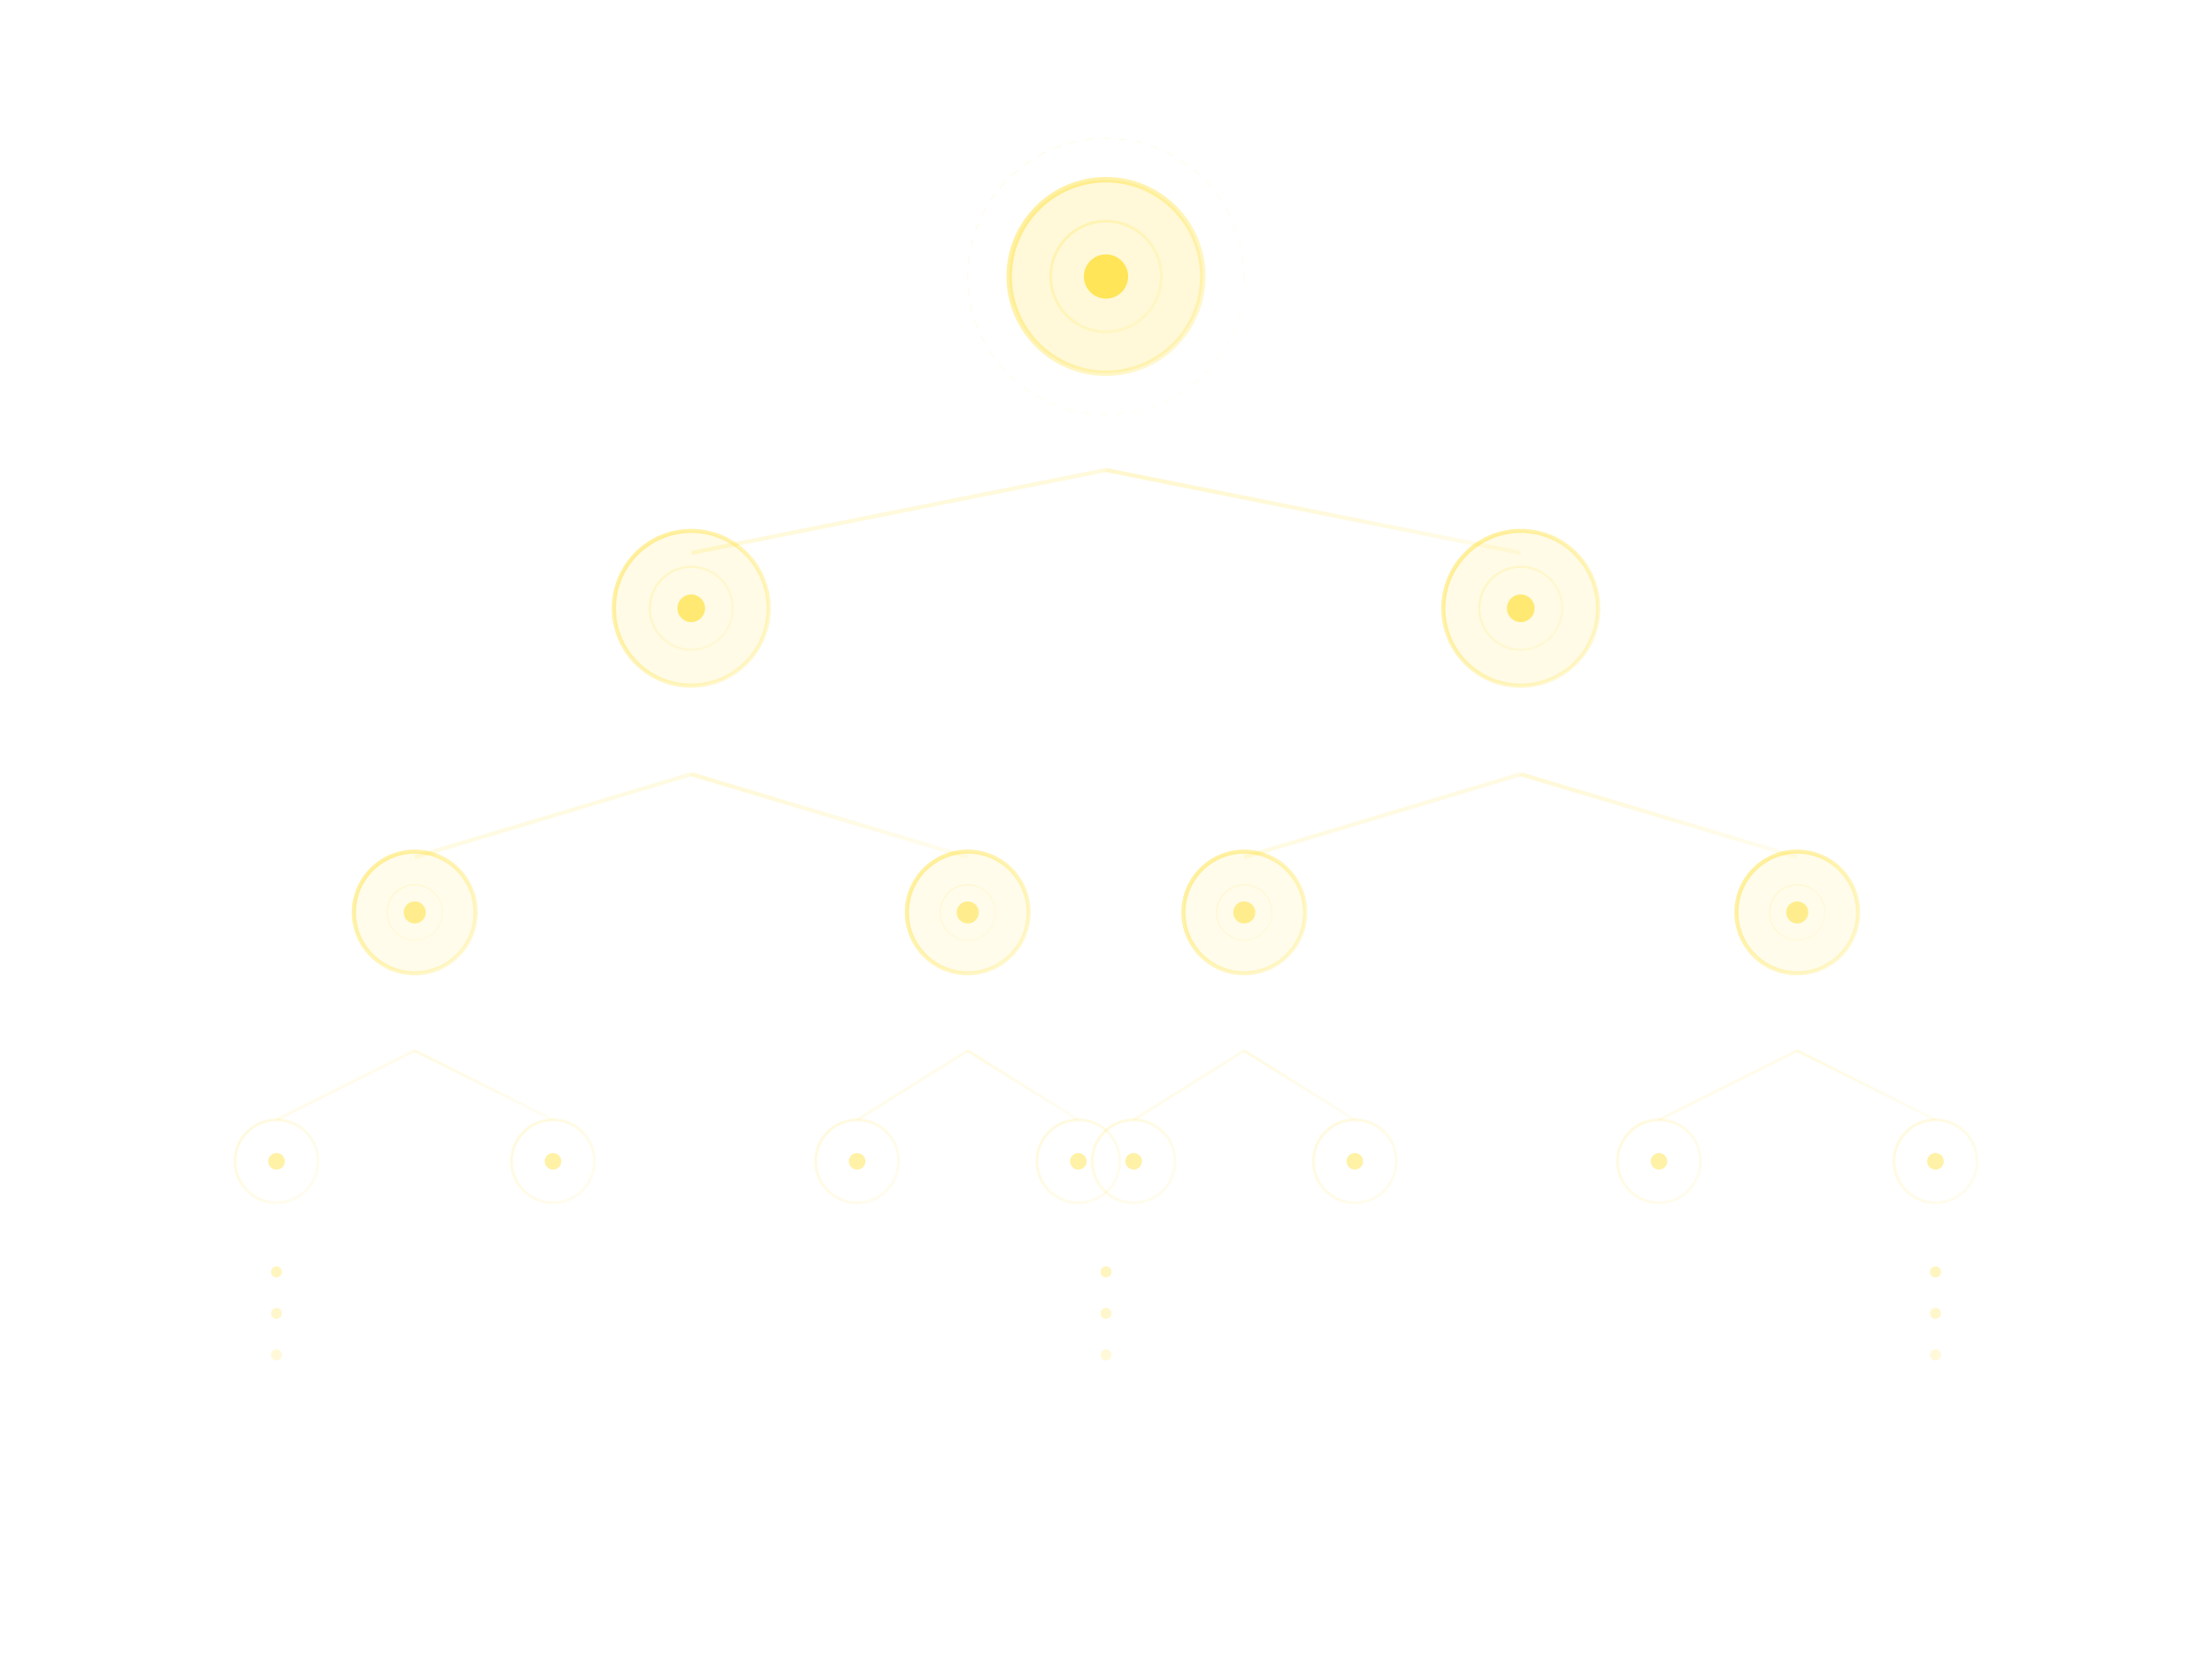
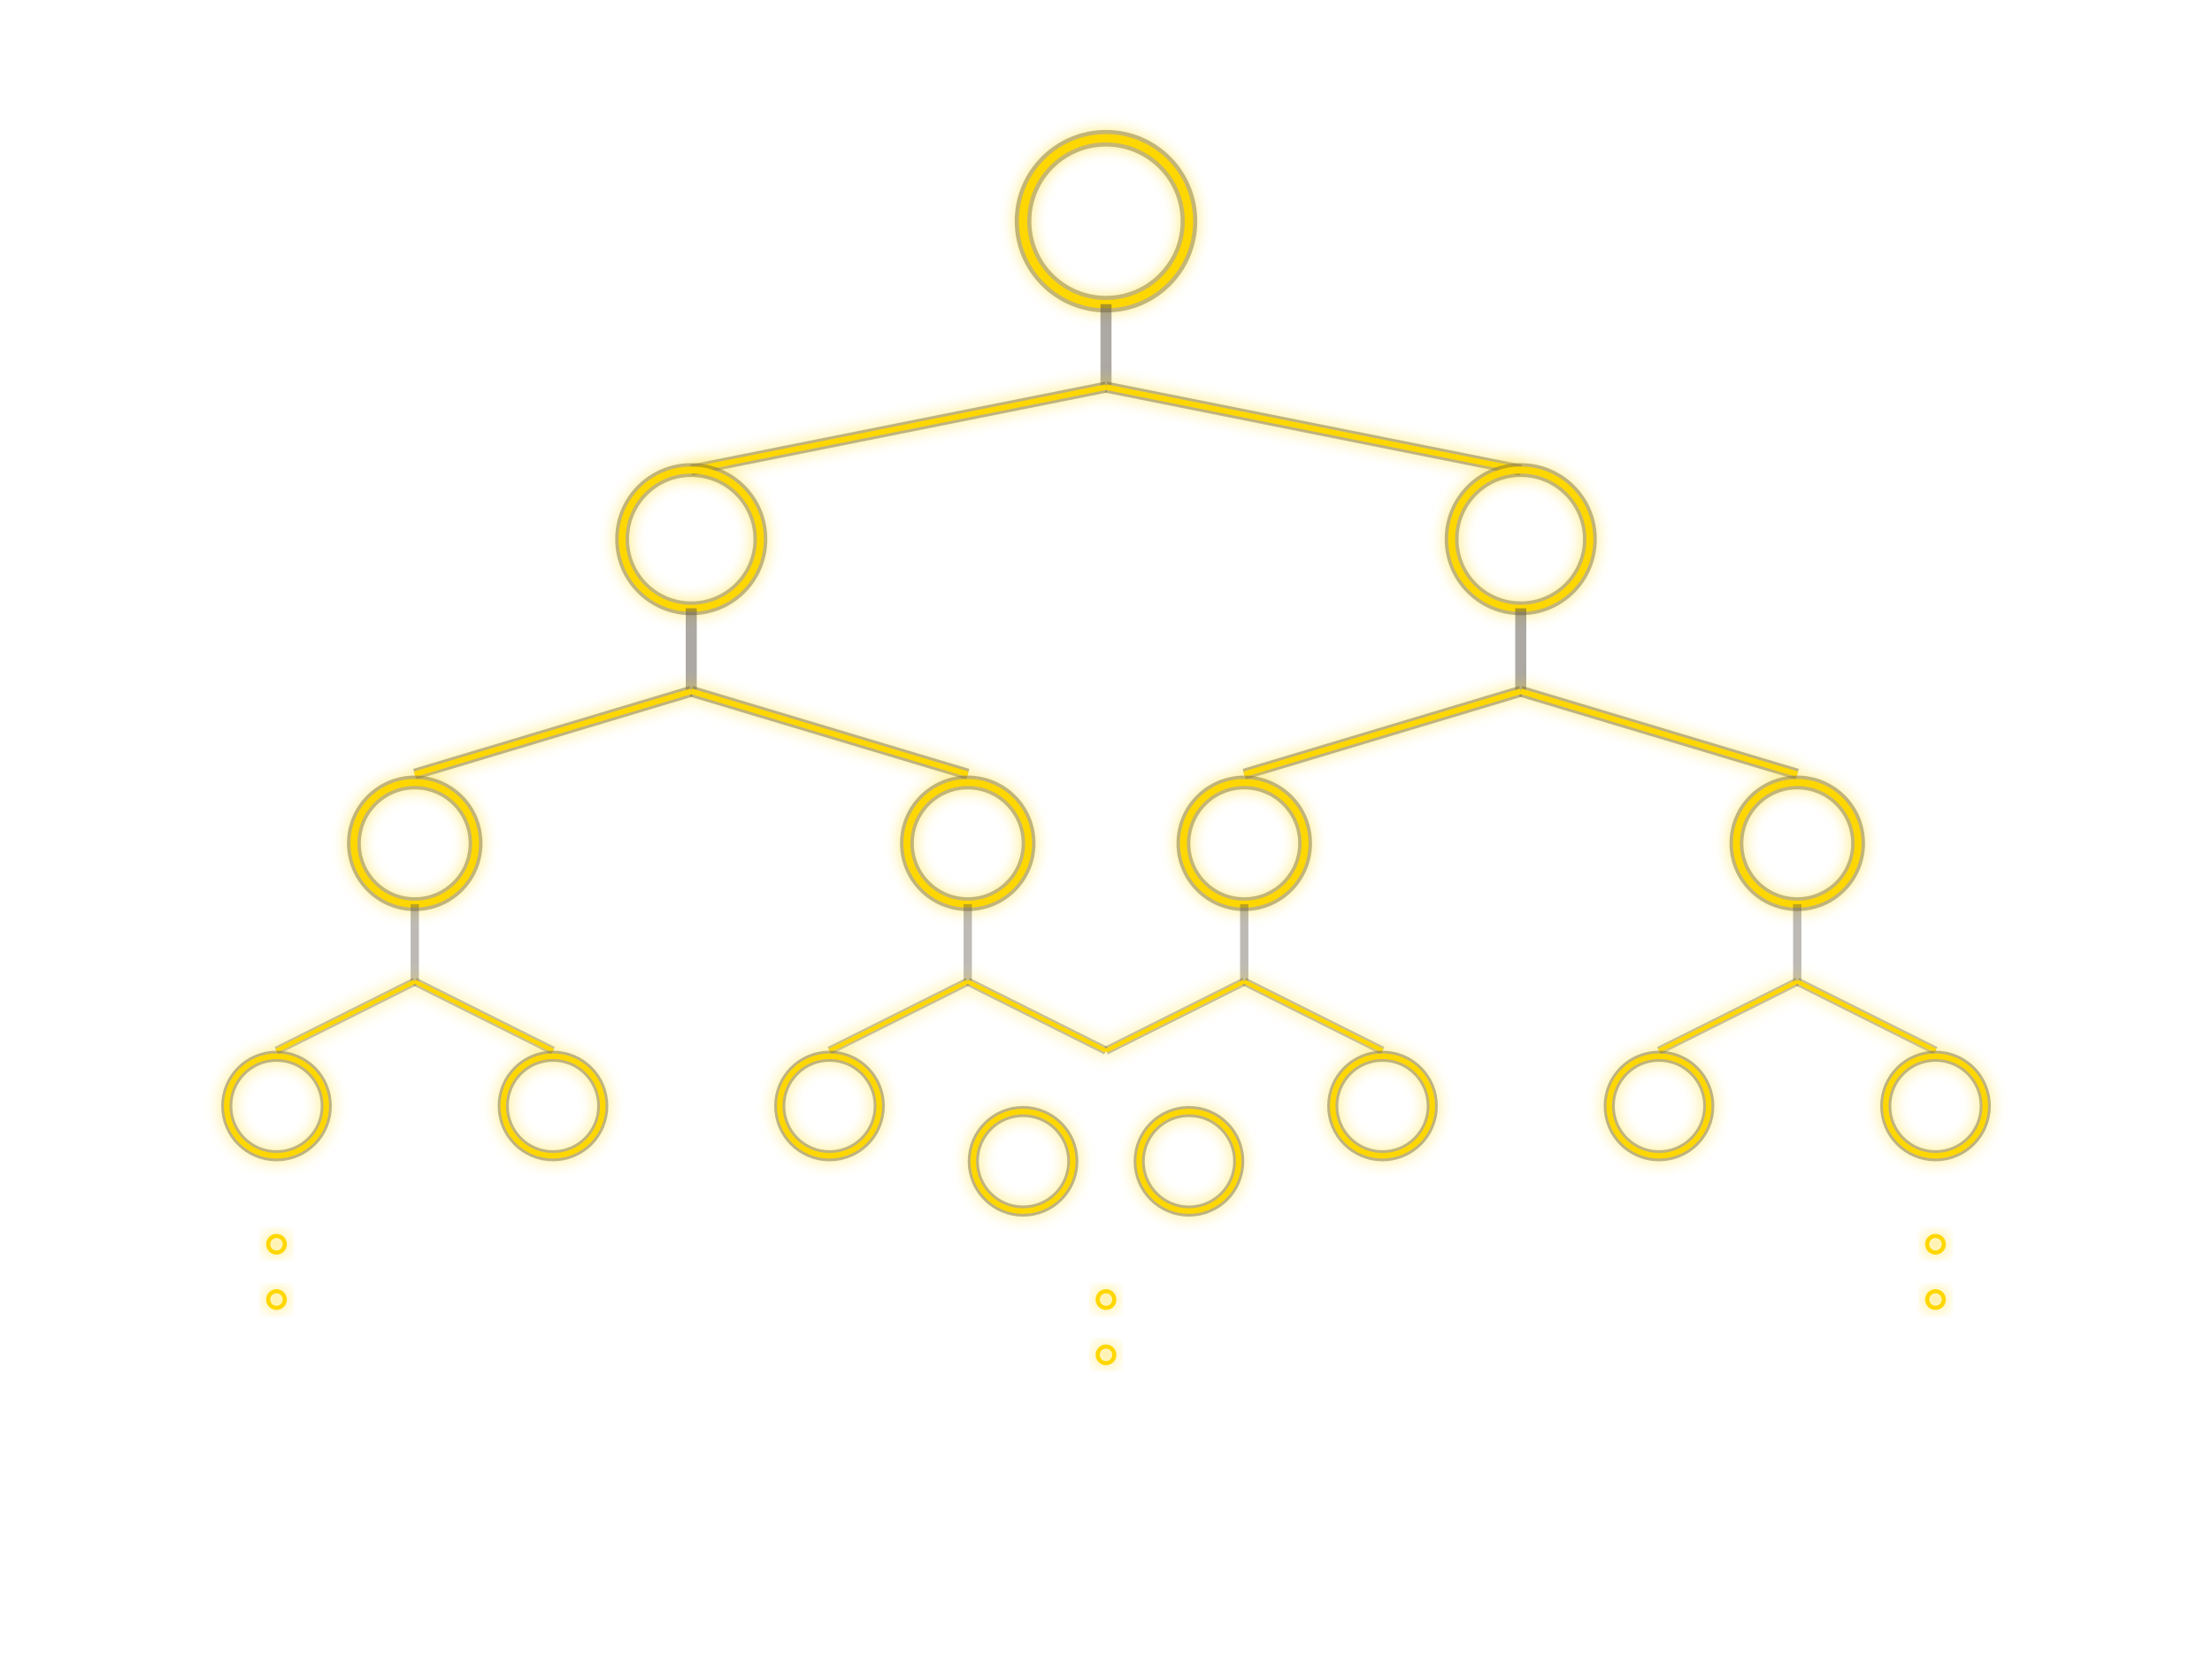
<svg xmlns="http://www.w3.org/2000/svg" viewBox="0 0 800 600" fill="none">
  <defs>
-     <linearGradient id="wireGrad" x1="0%" y1="0%" x2="100%" y2="100%">
-       <stop offset="0%" stop-color="#ffd700" stop-opacity="0.4" />
-       <stop offset="100%" stop-color="#ffd700" stop-opacity="0.15" />
-     </linearGradient>
+     <filter id="glow" x="-50%" y="-50%" width="200%" height="200%">
+       <feGaussianBlur stdDeviation="3" result="blur" />
+       <feMerge>
+         <feMergeNode in="blur" />
+         <feMergeNode in="SourceGraphic" />
+       </feMerge>
+     </filter>
  </defs>
-   <circle cx="400" cy="100" r="35" stroke="url(#wireGrad)" stroke-width="2" fill="#ffd700" fill-opacity="0.15" />
-   <circle cx="400" cy="100" r="20" stroke="url(#wireGrad)" stroke-width="1" fill="none" opacity="0.5" />
-   <circle cx="400" cy="100" r="8" fill="#ffd700" opacity="0.6" />
-   <line x1="400" y1="135" x2="400" y2="170" stroke="url(#wireGrad)" stroke-width="1.5" opacity="0.5" />
-   <line x1="400" y1="170" x2="250" y2="200" stroke="url(#wireGrad)" stroke-width="1.5" opacity="0.5" />
-   <line x1="400" y1="170" x2="550" y2="200" stroke="url(#wireGrad)" stroke-width="1.5" opacity="0.5" />
-   <circle cx="250" cy="220" r="28" stroke="url(#wireGrad)" stroke-width="1.5" fill="#ffd700" fill-opacity="0.1" />
-   <circle cx="250" cy="220" r="15" stroke="url(#wireGrad)" stroke-width="0.75" fill="none" opacity="0.4" />
-   <circle cx="250" cy="220" r="5" fill="#ffd700" opacity="0.5" />
-   <circle cx="550" cy="220" r="28" stroke="url(#wireGrad)" stroke-width="1.5" fill="#ffd700" fill-opacity="0.1" />
-   <circle cx="550" cy="220" r="15" stroke="url(#wireGrad)" stroke-width="0.75" fill="none" opacity="0.4" />
-   <circle cx="550" cy="220" r="5" fill="#ffd700" opacity="0.5" />
-   <line x1="250" y1="248" x2="250" y2="280" stroke="url(#wireGrad)" stroke-width="1.5" opacity="0.4" />
-   <line x1="250" y1="280" x2="150" y2="310" stroke="url(#wireGrad)" stroke-width="1.5" opacity="0.4" />
-   <line x1="250" y1="280" x2="350" y2="310" stroke="url(#wireGrad)" stroke-width="1.5" opacity="0.4" />
-   <line x1="550" y1="248" x2="550" y2="280" stroke="url(#wireGrad)" stroke-width="1.5" opacity="0.4" />
-   <line x1="550" y1="280" x2="450" y2="310" stroke="url(#wireGrad)" stroke-width="1.5" opacity="0.4" />
-   <line x1="550" y1="280" x2="650" y2="310" stroke="url(#wireGrad)" stroke-width="1.5" opacity="0.4" />
-   <circle cx="150" cy="330" r="22" stroke="url(#wireGrad)" stroke-width="1.5" fill="#ffd700" fill-opacity="0.08" />
-   <circle cx="150" cy="330" r="10" stroke="url(#wireGrad)" stroke-width="0.5" fill="none" opacity="0.3" />
-   <circle cx="150" cy="330" r="4" fill="#ffd700" opacity="0.4" />
-   <circle cx="350" cy="330" r="22" stroke="url(#wireGrad)" stroke-width="1.5" fill="#ffd700" fill-opacity="0.08" />
-   <circle cx="350" cy="330" r="10" stroke="url(#wireGrad)" stroke-width="0.5" fill="none" opacity="0.3" />
-   <circle cx="350" cy="330" r="4" fill="#ffd700" opacity="0.4" />
-   <circle cx="450" cy="330" r="22" stroke="url(#wireGrad)" stroke-width="1.5" fill="#ffd700" fill-opacity="0.08" />
-   <circle cx="450" cy="330" r="10" stroke="url(#wireGrad)" stroke-width="0.5" fill="none" opacity="0.3" />
-   <circle cx="450" cy="330" r="4" fill="#ffd700" opacity="0.4" />
-   <circle cx="650" cy="330" r="22" stroke="url(#wireGrad)" stroke-width="1.5" fill="#ffd700" fill-opacity="0.08" />
-   <circle cx="650" cy="330" r="10" stroke="url(#wireGrad)" stroke-width="0.5" fill="none" opacity="0.3" />
-   <circle cx="650" cy="330" r="4" fill="#ffd700" opacity="0.4" />
-   <line x1="150" y1="352" x2="150" y2="380" stroke="url(#wireGrad)" stroke-width="1" opacity="0.3" />
-   <line x1="150" y1="380" x2="100" y2="405" stroke="url(#wireGrad)" stroke-width="1" opacity="0.3" />
-   <line x1="150" y1="380" x2="200" y2="405" stroke="url(#wireGrad)" stroke-width="1" opacity="0.3" />
-   <line x1="350" y1="352" x2="350" y2="380" stroke="url(#wireGrad)" stroke-width="1" opacity="0.3" />
-   <line x1="350" y1="380" x2="310" y2="405" stroke="url(#wireGrad)" stroke-width="1" opacity="0.3" />
-   <line x1="350" y1="380" x2="390" y2="405" stroke="url(#wireGrad)" stroke-width="1" opacity="0.3" />
-   <line x1="450" y1="352" x2="450" y2="380" stroke="url(#wireGrad)" stroke-width="1" opacity="0.3" />
-   <line x1="450" y1="380" x2="410" y2="405" stroke="url(#wireGrad)" stroke-width="1" opacity="0.3" />
-   <line x1="450" y1="380" x2="490" y2="405" stroke="url(#wireGrad)" stroke-width="1" opacity="0.3" />
-   <line x1="650" y1="352" x2="650" y2="380" stroke="url(#wireGrad)" stroke-width="1" opacity="0.3" />
-   <line x1="650" y1="380" x2="600" y2="405" stroke="url(#wireGrad)" stroke-width="1" opacity="0.3" />
-   <line x1="650" y1="380" x2="700" y2="405" stroke="url(#wireGrad)" stroke-width="1" opacity="0.3" />
-   <circle cx="100" cy="420" r="15" stroke="url(#wireGrad)" stroke-width="1" fill="none" opacity="0.35" />
-   <circle cx="100" cy="420" r="3" fill="#ffd700" opacity="0.35" />
-   <circle cx="200" cy="420" r="15" stroke="url(#wireGrad)" stroke-width="1" fill="none" opacity="0.35" />
-   <circle cx="200" cy="420" r="3" fill="#ffd700" opacity="0.35" />
-   <circle cx="310" cy="420" r="15" stroke="url(#wireGrad)" stroke-width="1" fill="none" opacity="0.35" />
-   <circle cx="310" cy="420" r="3" fill="#ffd700" opacity="0.35" />
-   <circle cx="390" cy="420" r="15" stroke="url(#wireGrad)" stroke-width="1" fill="none" opacity="0.35" />
-   <circle cx="390" cy="420" r="3" fill="#ffd700" opacity="0.35" />
-   <circle cx="410" cy="420" r="15" stroke="url(#wireGrad)" stroke-width="1" fill="none" opacity="0.35" />
-   <circle cx="410" cy="420" r="3" fill="#ffd700" opacity="0.35" />
-   <circle cx="490" cy="420" r="15" stroke="url(#wireGrad)" stroke-width="1" fill="none" opacity="0.35" />
-   <circle cx="490" cy="420" r="3" fill="#ffd700" opacity="0.35" />
-   <circle cx="600" cy="420" r="15" stroke="url(#wireGrad)" stroke-width="1" fill="none" opacity="0.35" />
-   <circle cx="600" cy="420" r="3" fill="#ffd700" opacity="0.35" />
-   <circle cx="700" cy="420" r="15" stroke="url(#wireGrad)" stroke-width="1" fill="none" opacity="0.35" />
-   <circle cx="700" cy="420" r="3" fill="#ffd700" opacity="0.35" />
-   <circle cx="100" cy="460" r="2" fill="#ffd700" opacity="0.25" />
-   <circle cx="100" cy="475" r="2" fill="#ffd700" opacity="0.2" />
-   <circle cx="100" cy="490" r="2" fill="#ffd700" opacity="0.15" />
-   <circle cx="400" cy="460" r="2" fill="#ffd700" opacity="0.25" />
-   <circle cx="400" cy="475" r="2" fill="#ffd700" opacity="0.2" />
-   <circle cx="400" cy="490" r="2" fill="#ffd700" opacity="0.15" />
-   <circle cx="700" cy="460" r="2" fill="#ffd700" opacity="0.25" />
-   <circle cx="700" cy="475" r="2" fill="#ffd700" opacity="0.2" />
-   <circle cx="700" cy="490" r="2" fill="#ffd700" opacity="0.15" />
-   <circle cx="400" cy="100" r="50" stroke="url(#wireGrad)" stroke-width="0.5" stroke-dasharray="3 3" fill="none" opacity="0.2" />
+   <circle cx="400" cy="80" r="30" stroke="#5a5248" stroke-width="6" fill="none" opacity="0.5" />
+   <circle cx="400" cy="80" r="30" stroke="#ffd700" stroke-width="3" fill="none" filter="url(#glow)" />
+   <line x1="400" y1="110" x2="400" y2="140" stroke="#5a5248" stroke-width="4" opacity="0.5" />
+   <line x1="400" y1="140" x2="250" y2="170" stroke="#5a5248" stroke-width="4" opacity="0.5" />
+   <line x1="400" y1="140" x2="550" y2="170" stroke="#5a5248" stroke-width="4" opacity="0.5" />
+   <line x1="400" y1="110" x2="400" y2="140" stroke="#ffd700" stroke-width="2" filter="url(#glow)" />
+   <line x1="400" y1="140" x2="250" y2="170" stroke="#ffd700" stroke-width="2" filter="url(#glow)" />
+   <line x1="400" y1="140" x2="550" y2="170" stroke="#ffd700" stroke-width="2" filter="url(#glow)" />
+   <circle cx="250" cy="195" r="25" stroke="#5a5248" stroke-width="5" fill="none" opacity="0.5" />
+   <circle cx="550" cy="195" r="25" stroke="#5a5248" stroke-width="5" fill="none" opacity="0.5" />
+   <circle cx="250" cy="195" r="25" stroke="#ffd700" stroke-width="2.5" fill="none" filter="url(#glow)" />
+   <circle cx="550" cy="195" r="25" stroke="#ffd700" stroke-width="2.5" fill="none" filter="url(#glow)" />
+   <line x1="250" y1="220" x2="250" y2="250" stroke="#5a5248" stroke-width="4" opacity="0.5" />
+   <line x1="250" y1="250" x2="150" y2="280" stroke="#5a5248" stroke-width="4" opacity="0.5" />
+   <line x1="250" y1="250" x2="350" y2="280" stroke="#5a5248" stroke-width="4" opacity="0.5" />
+   <line x1="550" y1="220" x2="550" y2="250" stroke="#5a5248" stroke-width="4" opacity="0.5" />
+   <line x1="550" y1="250" x2="450" y2="280" stroke="#5a5248" stroke-width="4" opacity="0.5" />
+   <line x1="550" y1="250" x2="650" y2="280" stroke="#5a5248" stroke-width="4" opacity="0.5" />
+   <line x1="250" y1="220" x2="250" y2="250" stroke="#ffd700" stroke-width="2" filter="url(#glow)" />
+   <line x1="250" y1="250" x2="150" y2="280" stroke="#ffd700" stroke-width="2" filter="url(#glow)" />
+   <line x1="250" y1="250" x2="350" y2="280" stroke="#ffd700" stroke-width="2" filter="url(#glow)" />
+   <line x1="550" y1="220" x2="550" y2="250" stroke="#ffd700" stroke-width="2" filter="url(#glow)" />
+   <line x1="550" y1="250" x2="450" y2="280" stroke="#ffd700" stroke-width="2" filter="url(#glow)" />
+   <line x1="550" y1="250" x2="650" y2="280" stroke="#ffd700" stroke-width="2" filter="url(#glow)" />
+   <circle cx="150" cy="305" r="22" stroke="#5a5248" stroke-width="5" fill="none" opacity="0.5" />
+   <circle cx="350" cy="305" r="22" stroke="#5a5248" stroke-width="5" fill="none" opacity="0.5" />
+   <circle cx="450" cy="305" r="22" stroke="#5a5248" stroke-width="5" fill="none" opacity="0.5" />
+   <circle cx="650" cy="305" r="22" stroke="#5a5248" stroke-width="5" fill="none" opacity="0.5" />
+   <circle cx="150" cy="305" r="22" stroke="#ffd700" stroke-width="2.5" fill="none" filter="url(#glow)" />
+   <circle cx="350" cy="305" r="22" stroke="#ffd700" stroke-width="2.5" fill="none" filter="url(#glow)" />
+   <circle cx="450" cy="305" r="22" stroke="#ffd700" stroke-width="2.5" fill="none" filter="url(#glow)" />
+   <circle cx="650" cy="305" r="22" stroke="#ffd700" stroke-width="2.5" fill="none" filter="url(#glow)" />
+   <line x1="150" y1="327" x2="150" y2="355" stroke="#5a5248" stroke-width="3" opacity="0.4" />
+   <line x1="150" y1="355" x2="100" y2="380" stroke="#5a5248" stroke-width="3" opacity="0.4" />
+   <line x1="150" y1="355" x2="200" y2="380" stroke="#5a5248" stroke-width="3" opacity="0.4" />
+   <line x1="350" y1="327" x2="350" y2="355" stroke="#5a5248" stroke-width="3" opacity="0.4" />
+   <line x1="350" y1="355" x2="300" y2="380" stroke="#5a5248" stroke-width="3" opacity="0.4" />
+   <line x1="350" y1="355" x2="400" y2="380" stroke="#5a5248" stroke-width="3" opacity="0.4" />
+   <line x1="450" y1="327" x2="450" y2="355" stroke="#5a5248" stroke-width="3" opacity="0.4" />
+   <line x1="450" y1="355" x2="400" y2="380" stroke="#5a5248" stroke-width="3" opacity="0.4" />
+   <line x1="450" y1="355" x2="500" y2="380" stroke="#5a5248" stroke-width="3" opacity="0.4" />
+   <line x1="650" y1="327" x2="650" y2="355" stroke="#5a5248" stroke-width="3" opacity="0.4" />
+   <line x1="650" y1="355" x2="600" y2="380" stroke="#5a5248" stroke-width="3" opacity="0.4" />
+   <line x1="650" y1="355" x2="700" y2="380" stroke="#5a5248" stroke-width="3" opacity="0.4" />
+   <line x1="150" y1="327" x2="150" y2="355" stroke="#ffd700" stroke-width="1.5" filter="url(#glow)" />
+   <line x1="150" y1="355" x2="100" y2="380" stroke="#ffd700" stroke-width="1.5" filter="url(#glow)" />
+   <line x1="150" y1="355" x2="200" y2="380" stroke="#ffd700" stroke-width="1.5" filter="url(#glow)" />
+   <line x1="350" y1="327" x2="350" y2="355" stroke="#ffd700" stroke-width="1.5" filter="url(#glow)" />
+   <line x1="350" y1="355" x2="300" y2="380" stroke="#ffd700" stroke-width="1.5" filter="url(#glow)" />
+   <line x1="350" y1="355" x2="400" y2="380" stroke="#ffd700" stroke-width="1.5" filter="url(#glow)" />
+   <line x1="450" y1="327" x2="450" y2="355" stroke="#ffd700" stroke-width="1.5" filter="url(#glow)" />
+   <line x1="450" y1="355" x2="400" y2="380" stroke="#ffd700" stroke-width="1.5" filter="url(#glow)" />
+   <line x1="450" y1="355" x2="500" y2="380" stroke="#ffd700" stroke-width="1.5" filter="url(#glow)" />
+   <line x1="650" y1="327" x2="650" y2="355" stroke="#ffd700" stroke-width="1.5" filter="url(#glow)" />
+   <line x1="650" y1="355" x2="600" y2="380" stroke="#ffd700" stroke-width="1.5" filter="url(#glow)" />
+   <line x1="650" y1="355" x2="700" y2="380" stroke="#ffd700" stroke-width="1.5" filter="url(#glow)" />
+   <circle cx="100" cy="400" r="18" stroke="#5a5248" stroke-width="4" fill="none" opacity="0.5" />
+   <circle cx="200" cy="400" r="18" stroke="#5a5248" stroke-width="4" fill="none" opacity="0.5" />
+   <circle cx="300" cy="400" r="18" stroke="#5a5248" stroke-width="4" fill="none" opacity="0.5" />
+   <circle cx="370" cy="420" r="18" stroke="#5a5248" stroke-width="4" fill="none" opacity="0.5" />
+   <circle cx="430" cy="420" r="18" stroke="#5a5248" stroke-width="4" fill="none" opacity="0.5" />
+   <circle cx="500" cy="400" r="18" stroke="#5a5248" stroke-width="4" fill="none" opacity="0.5" />
+   <circle cx="600" cy="400" r="18" stroke="#5a5248" stroke-width="4" fill="none" opacity="0.5" />
+   <circle cx="700" cy="400" r="18" stroke="#5a5248" stroke-width="4" fill="none" opacity="0.5" />
+   <circle cx="100" cy="400" r="18" stroke="#ffd700" stroke-width="2" fill="none" filter="url(#glow)" />
+   <circle cx="200" cy="400" r="18" stroke="#ffd700" stroke-width="2" fill="none" filter="url(#glow)" />
+   <circle cx="300" cy="400" r="18" stroke="#ffd700" stroke-width="2" fill="none" filter="url(#glow)" />
+   <circle cx="370" cy="420" r="18" stroke="#ffd700" stroke-width="2" fill="none" filter="url(#glow)" />
+   <circle cx="430" cy="420" r="18" stroke="#ffd700" stroke-width="2" fill="none" filter="url(#glow)" />
+   <circle cx="500" cy="400" r="18" stroke="#ffd700" stroke-width="2" fill="none" filter="url(#glow)" />
+   <circle cx="600" cy="400" r="18" stroke="#ffd700" stroke-width="2" fill="none" filter="url(#glow)" />
+   <circle cx="700" cy="400" r="18" stroke="#ffd700" stroke-width="2" fill="none" filter="url(#glow)" />
+   <circle cx="100" cy="450" r="3" stroke="#ffd700" stroke-width="1.5" fill="none" filter="url(#glow)" />
+   <circle cx="100" cy="470" r="3" stroke="#ffd700" stroke-width="1.5" fill="none" filter="url(#glow)" />
+   <circle cx="400" cy="470" r="3" stroke="#ffd700" stroke-width="1.5" fill="none" filter="url(#glow)" />
+   <circle cx="400" cy="490" r="3" stroke="#ffd700" stroke-width="1.5" fill="none" filter="url(#glow)" />
+   <circle cx="700" cy="450" r="3" stroke="#ffd700" stroke-width="1.5" fill="none" filter="url(#glow)" />
+   <circle cx="700" cy="470" r="3" stroke="#ffd700" stroke-width="1.5" fill="none" filter="url(#glow)" />
</svg>
